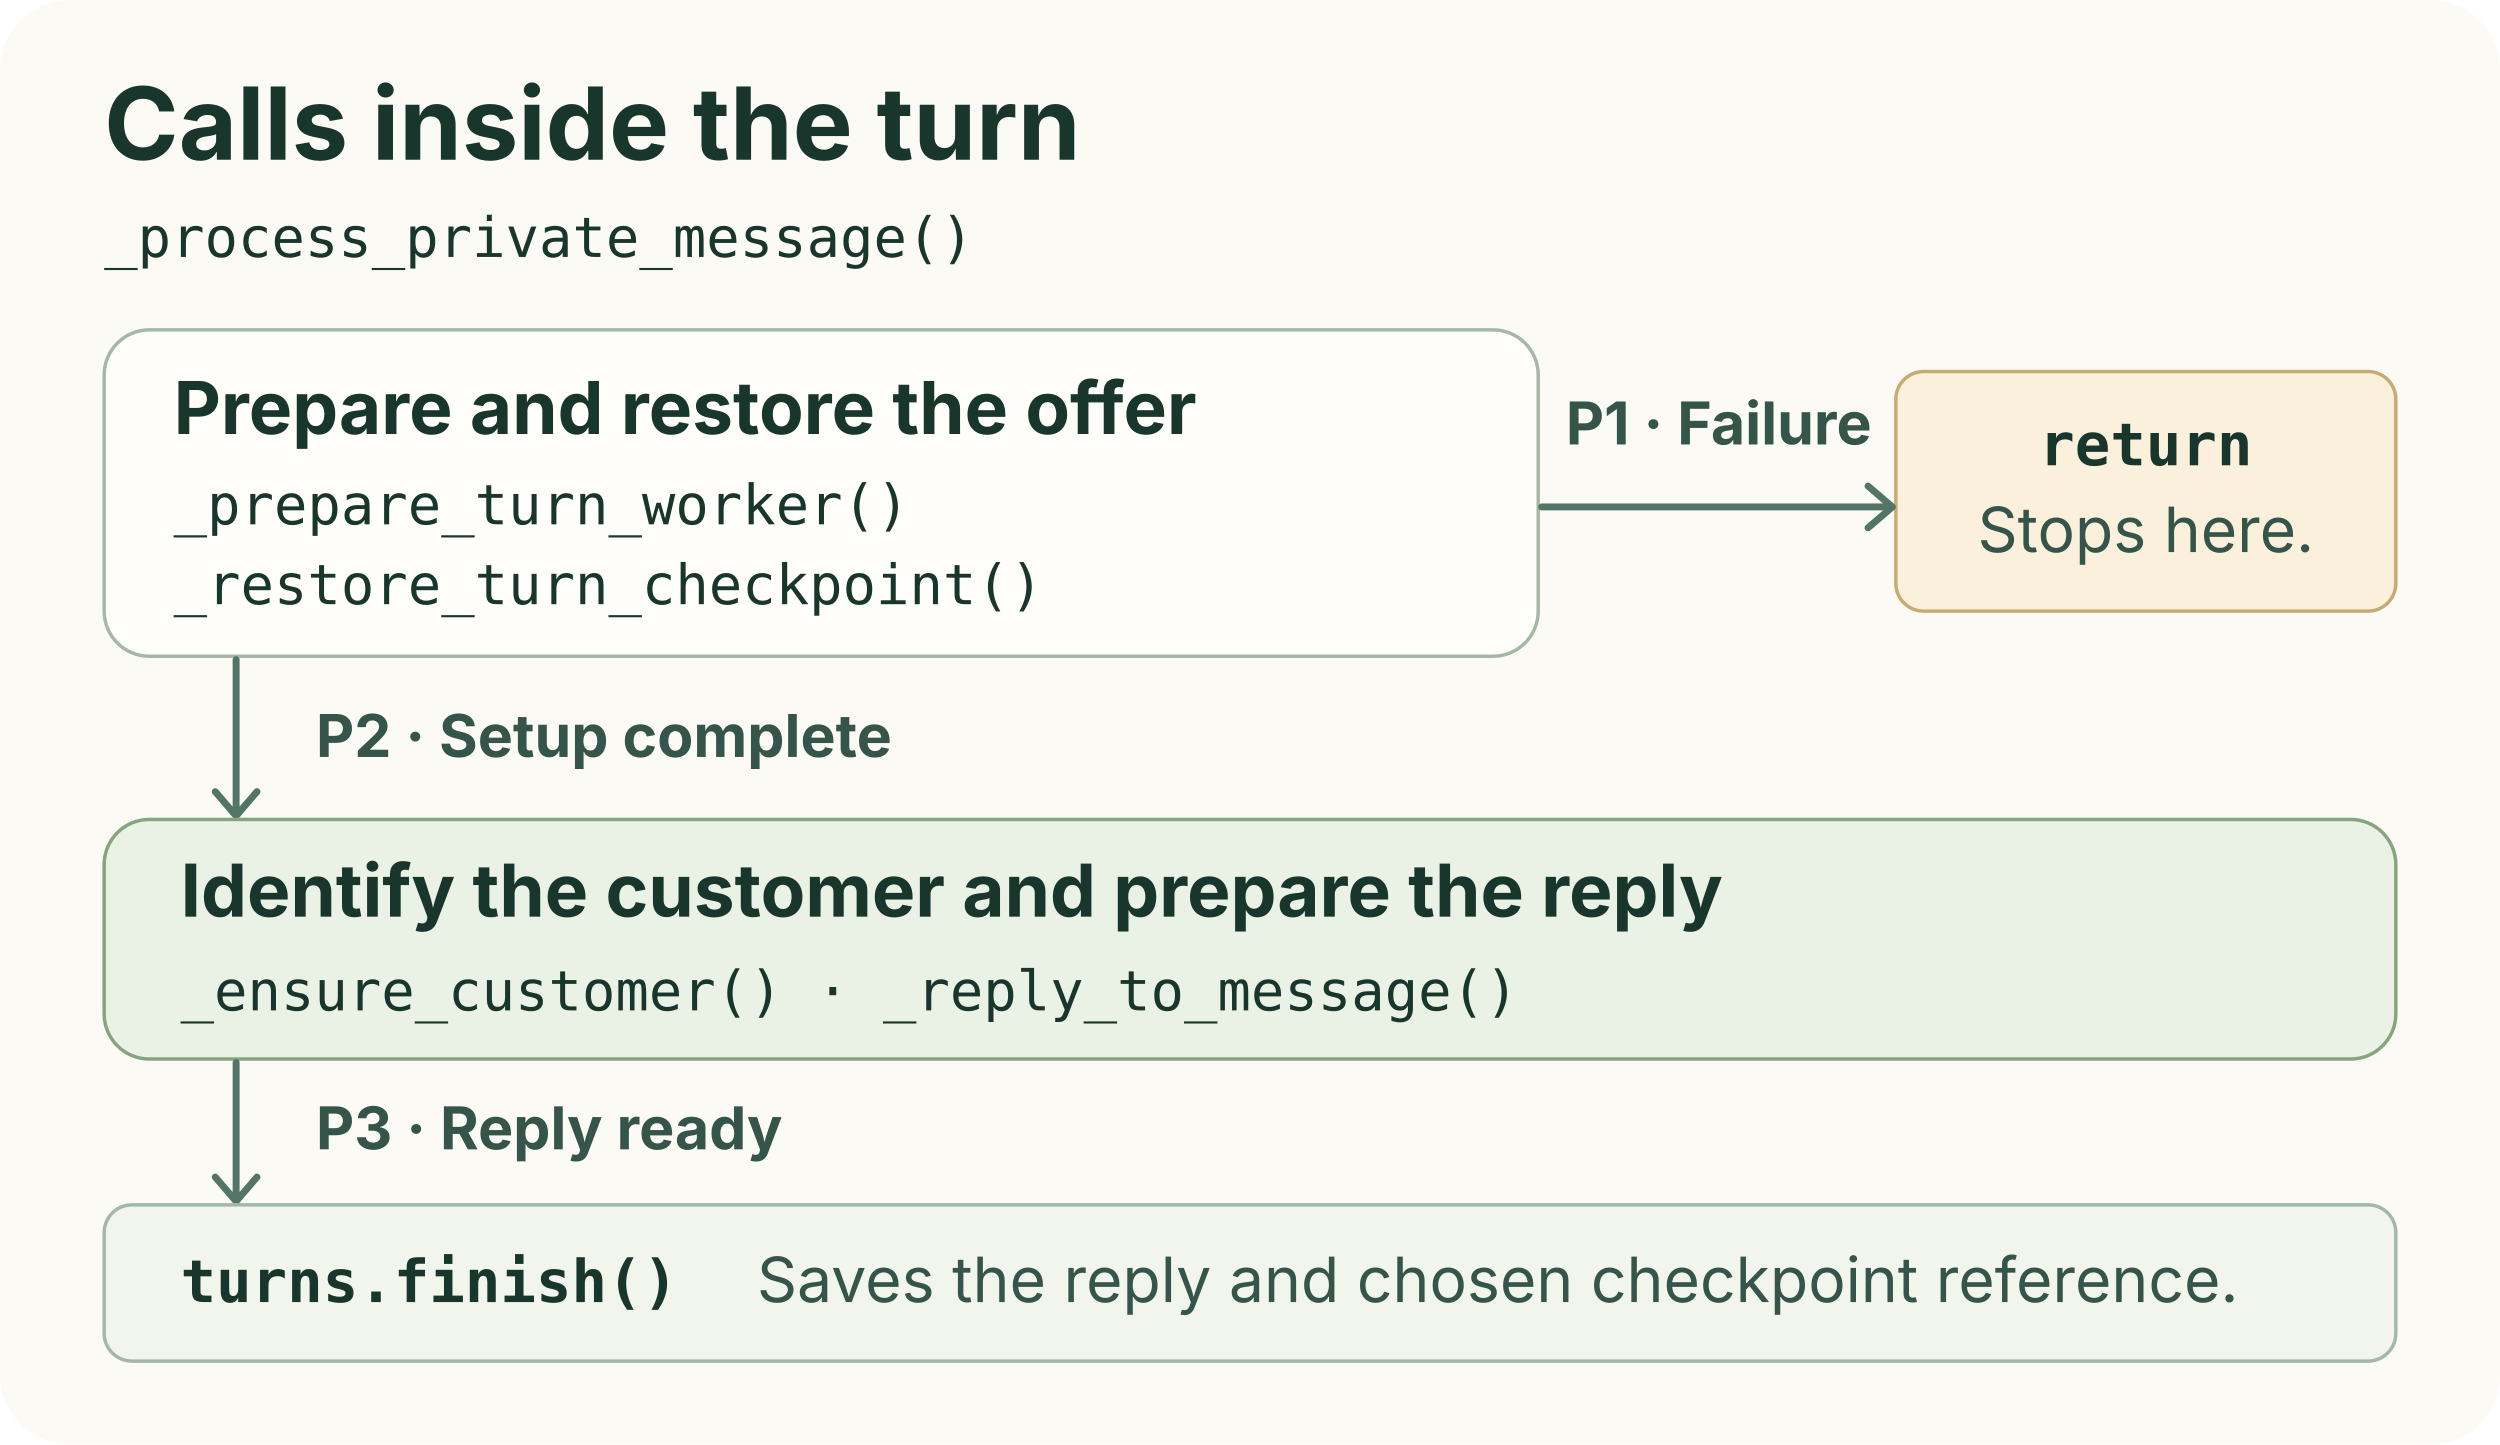
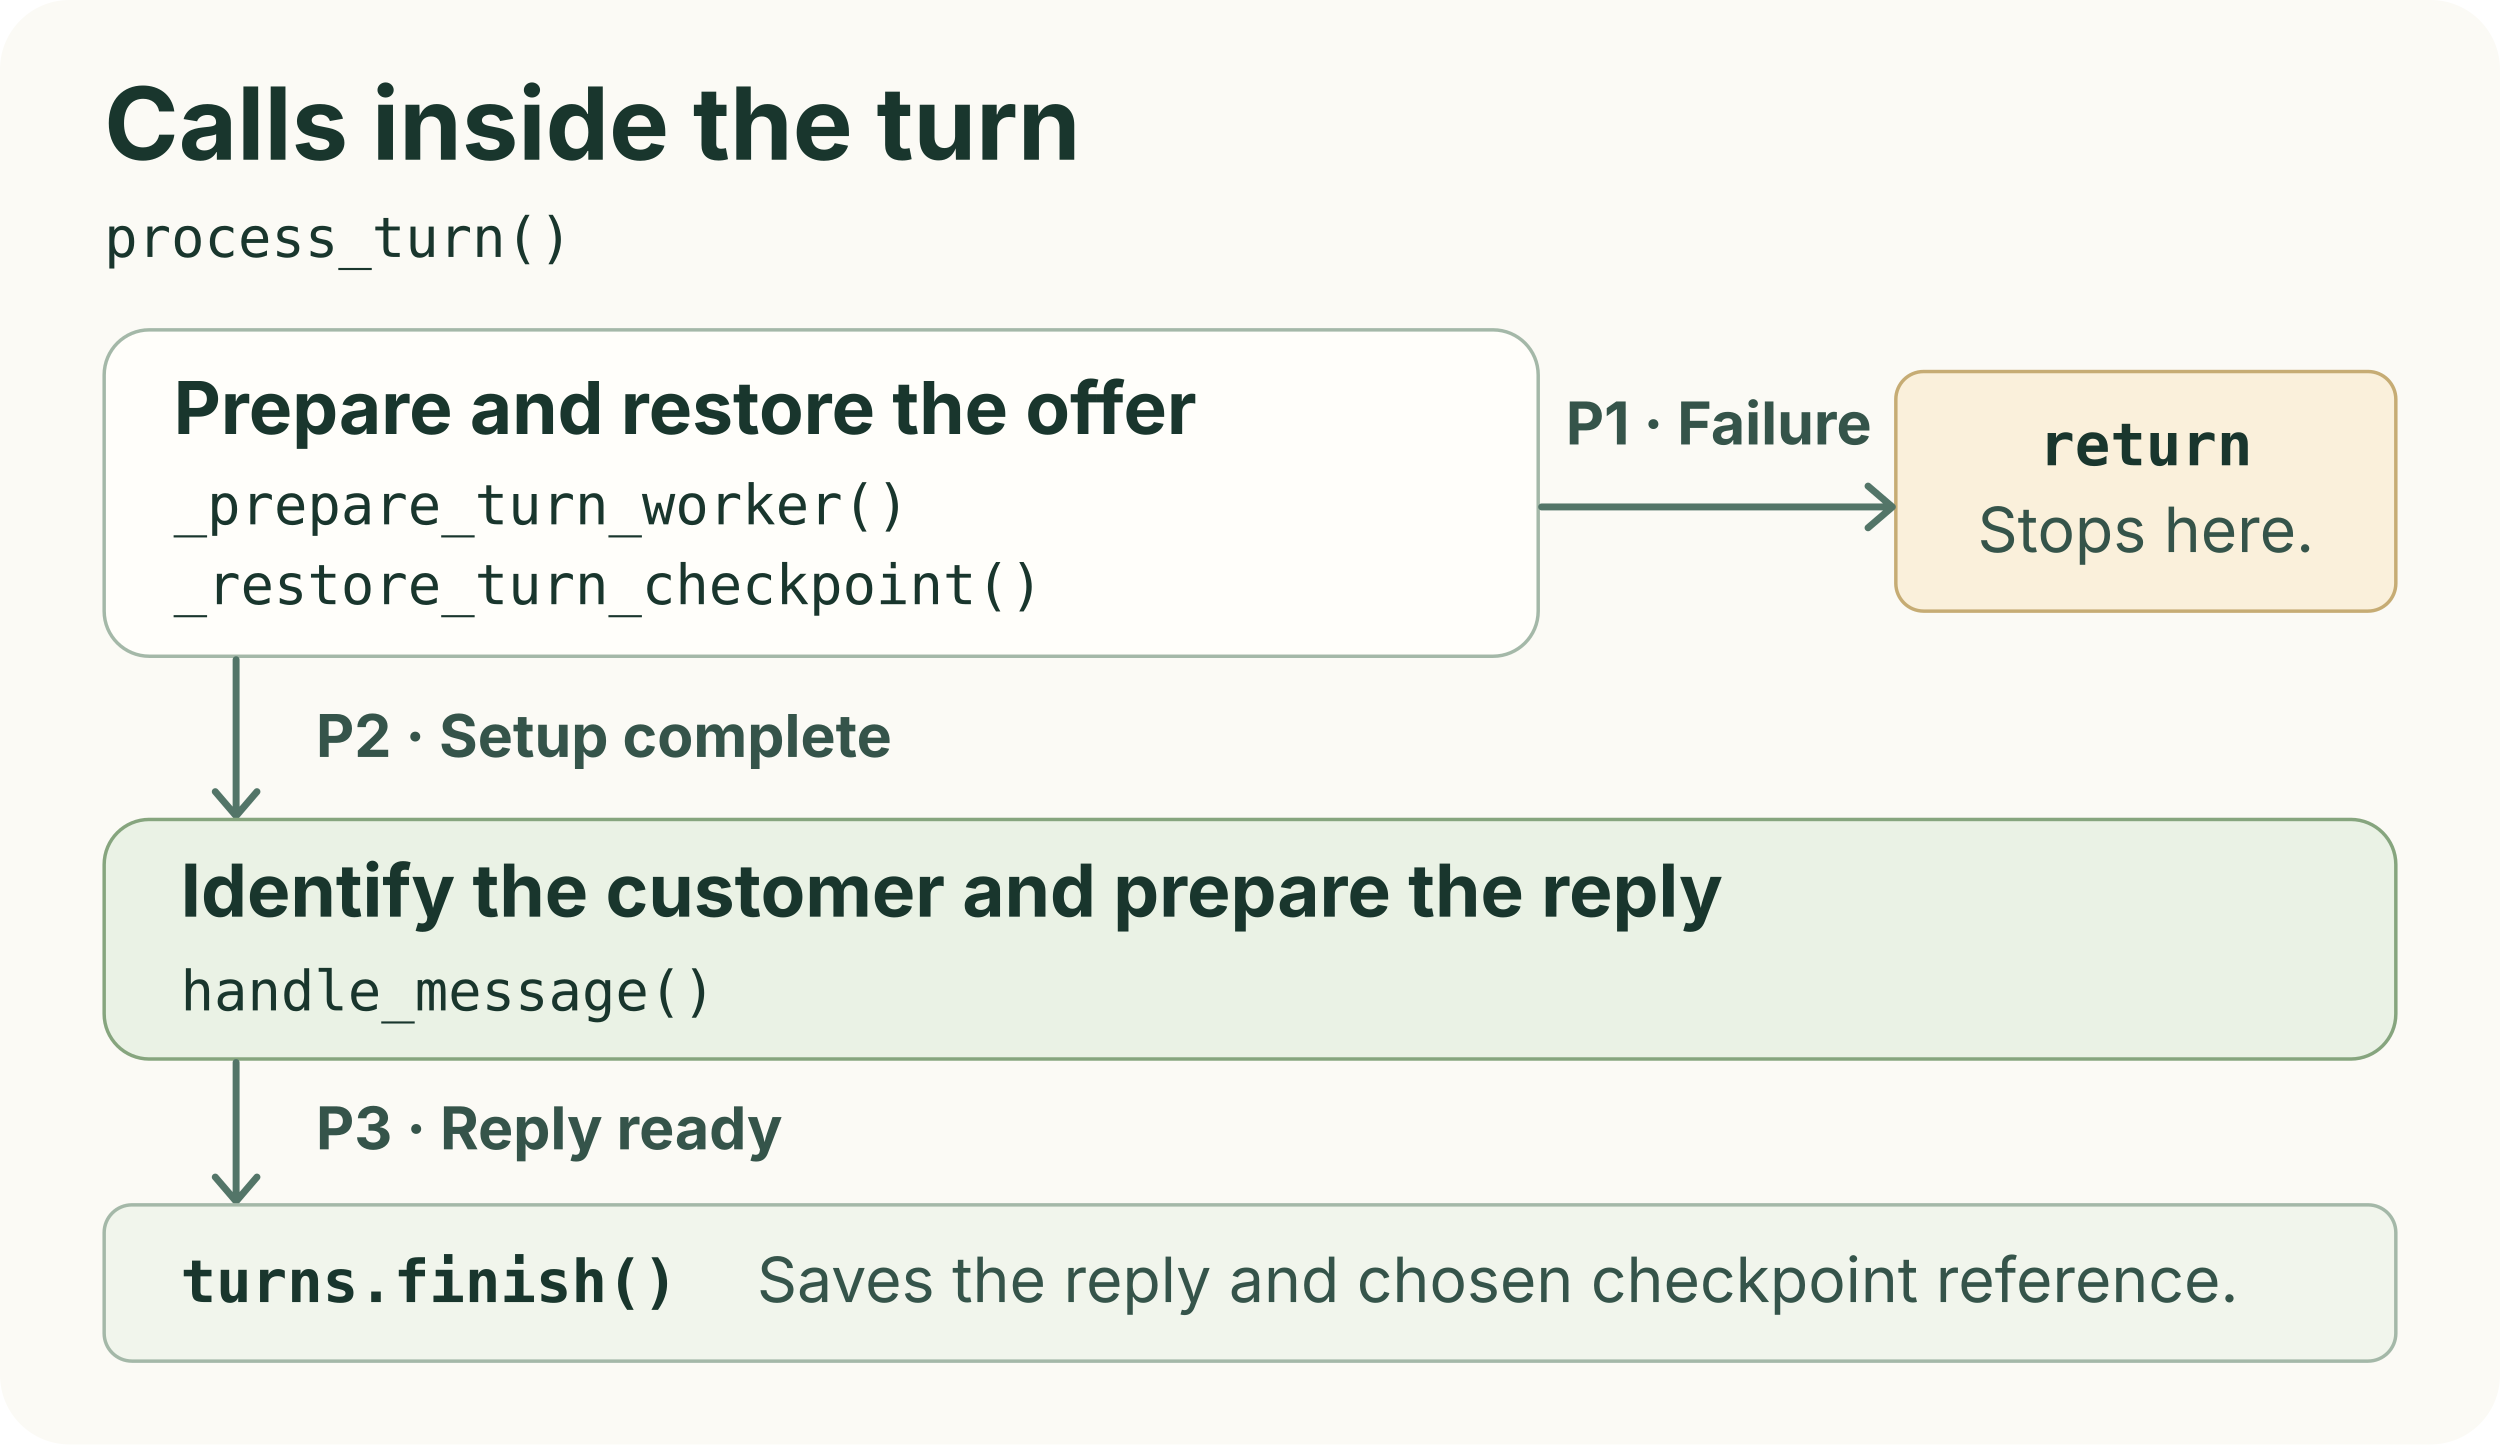
<svg xmlns="http://www.w3.org/2000/svg" width="720" height="416" viewBox="0 0 720 416" role="img" xml:lang="en" aria-labelledby="title desc">
  <style>
    text { font-family: Inter, Arial, sans-serif; fill: #19362d; }
    .title { font-size: 29px; font-weight: 700; }
    .heading { font-size: 21px; font-weight: 700; }
    .body { font-size: 18px; fill: #35544a; }
    .label { font-size: 17px; font-weight: 700; fill: #35544a; }
    .code { font-family: ui-monospace, Menlo, Consolas, monospace; font-size: 16px; }
    .code-title { font-family: ui-monospace, Menlo, Consolas, monospace; font-size: 17px; font-weight: 700; }
    .panel { fill: #fffefa; stroke: #a4b8a8; }
    .green { fill: #eaf2e5; stroke: #86a57e; }
    .pale { fill: #f1f5ec; stroke: #a4b8a8; }
    .waiting { fill: #faf0db; stroke: #c6ac74; }
    .arrow { fill: none; stroke: #537568; stroke-width: 2; stroke-linecap: round; stroke-linejoin: round; }
  </style>
  <rect width="720" height="416" rx="20" fill="#fbfaf5" />
  <text class="title" x="30" y="46">Calls inside the turn</text>
-   <text class="code" x="30" y="74">_process_private_message()</text>
+   <text class="code" x="30" y="74">process_turn()</text>
  <rect class="panel" x="30" y="95" width="413" height="94" rx="13" />
  <text class="heading" x="50" y="125">Prepare and restore the offer</text>
  <text class="code" x="50" y="151">_prepare_turn_worker()</text>
  <text class="code" x="50" y="174">_restore_turn_checkpoint()</text>
  <rect class="waiting" x="546" y="107" width="144" height="69" rx="8" />
  <text class="code-title" x="618" y="134" text-anchor="middle">return</text>
  <text class="body" x="618" y="159" text-anchor="middle">Stops here.</text>
  <path class="arrow" d="M444 146H545m-7-6 7 6-7 6" />
  <text class="label" x="495" y="128" text-anchor="middle">P1 · Failure</text>
  <path class="arrow" d="M68 190V235m-6-7 6 7 6-7" />
  <text class="label" x="91" y="218">P2 · Setup complete</text>
  <rect class="green" x="30" y="236" width="660" height="69" rx="13" />
  <text class="heading" x="52" y="264">Identify the customer and prepare the reply</text>
-   <text class="code" x="52" y="291">_ensure_customer() · _reply_to_message()</text>
+   <text class="code" x="52" y="291">handle_message()</text>
  <path class="arrow" d="M68 306V346m-6-7 6 7 6-7" />
  <text class="label" x="91" y="331">P3 · Reply ready</text>
  <rect class="pale" x="30" y="347" width="660" height="45" rx="8" />
  <text class="code-title" x="52" y="375">turns.finish()</text>
  <text class="body" x="218" y="375">Saves the reply and chosen checkpoint reference.</text>
</svg>
